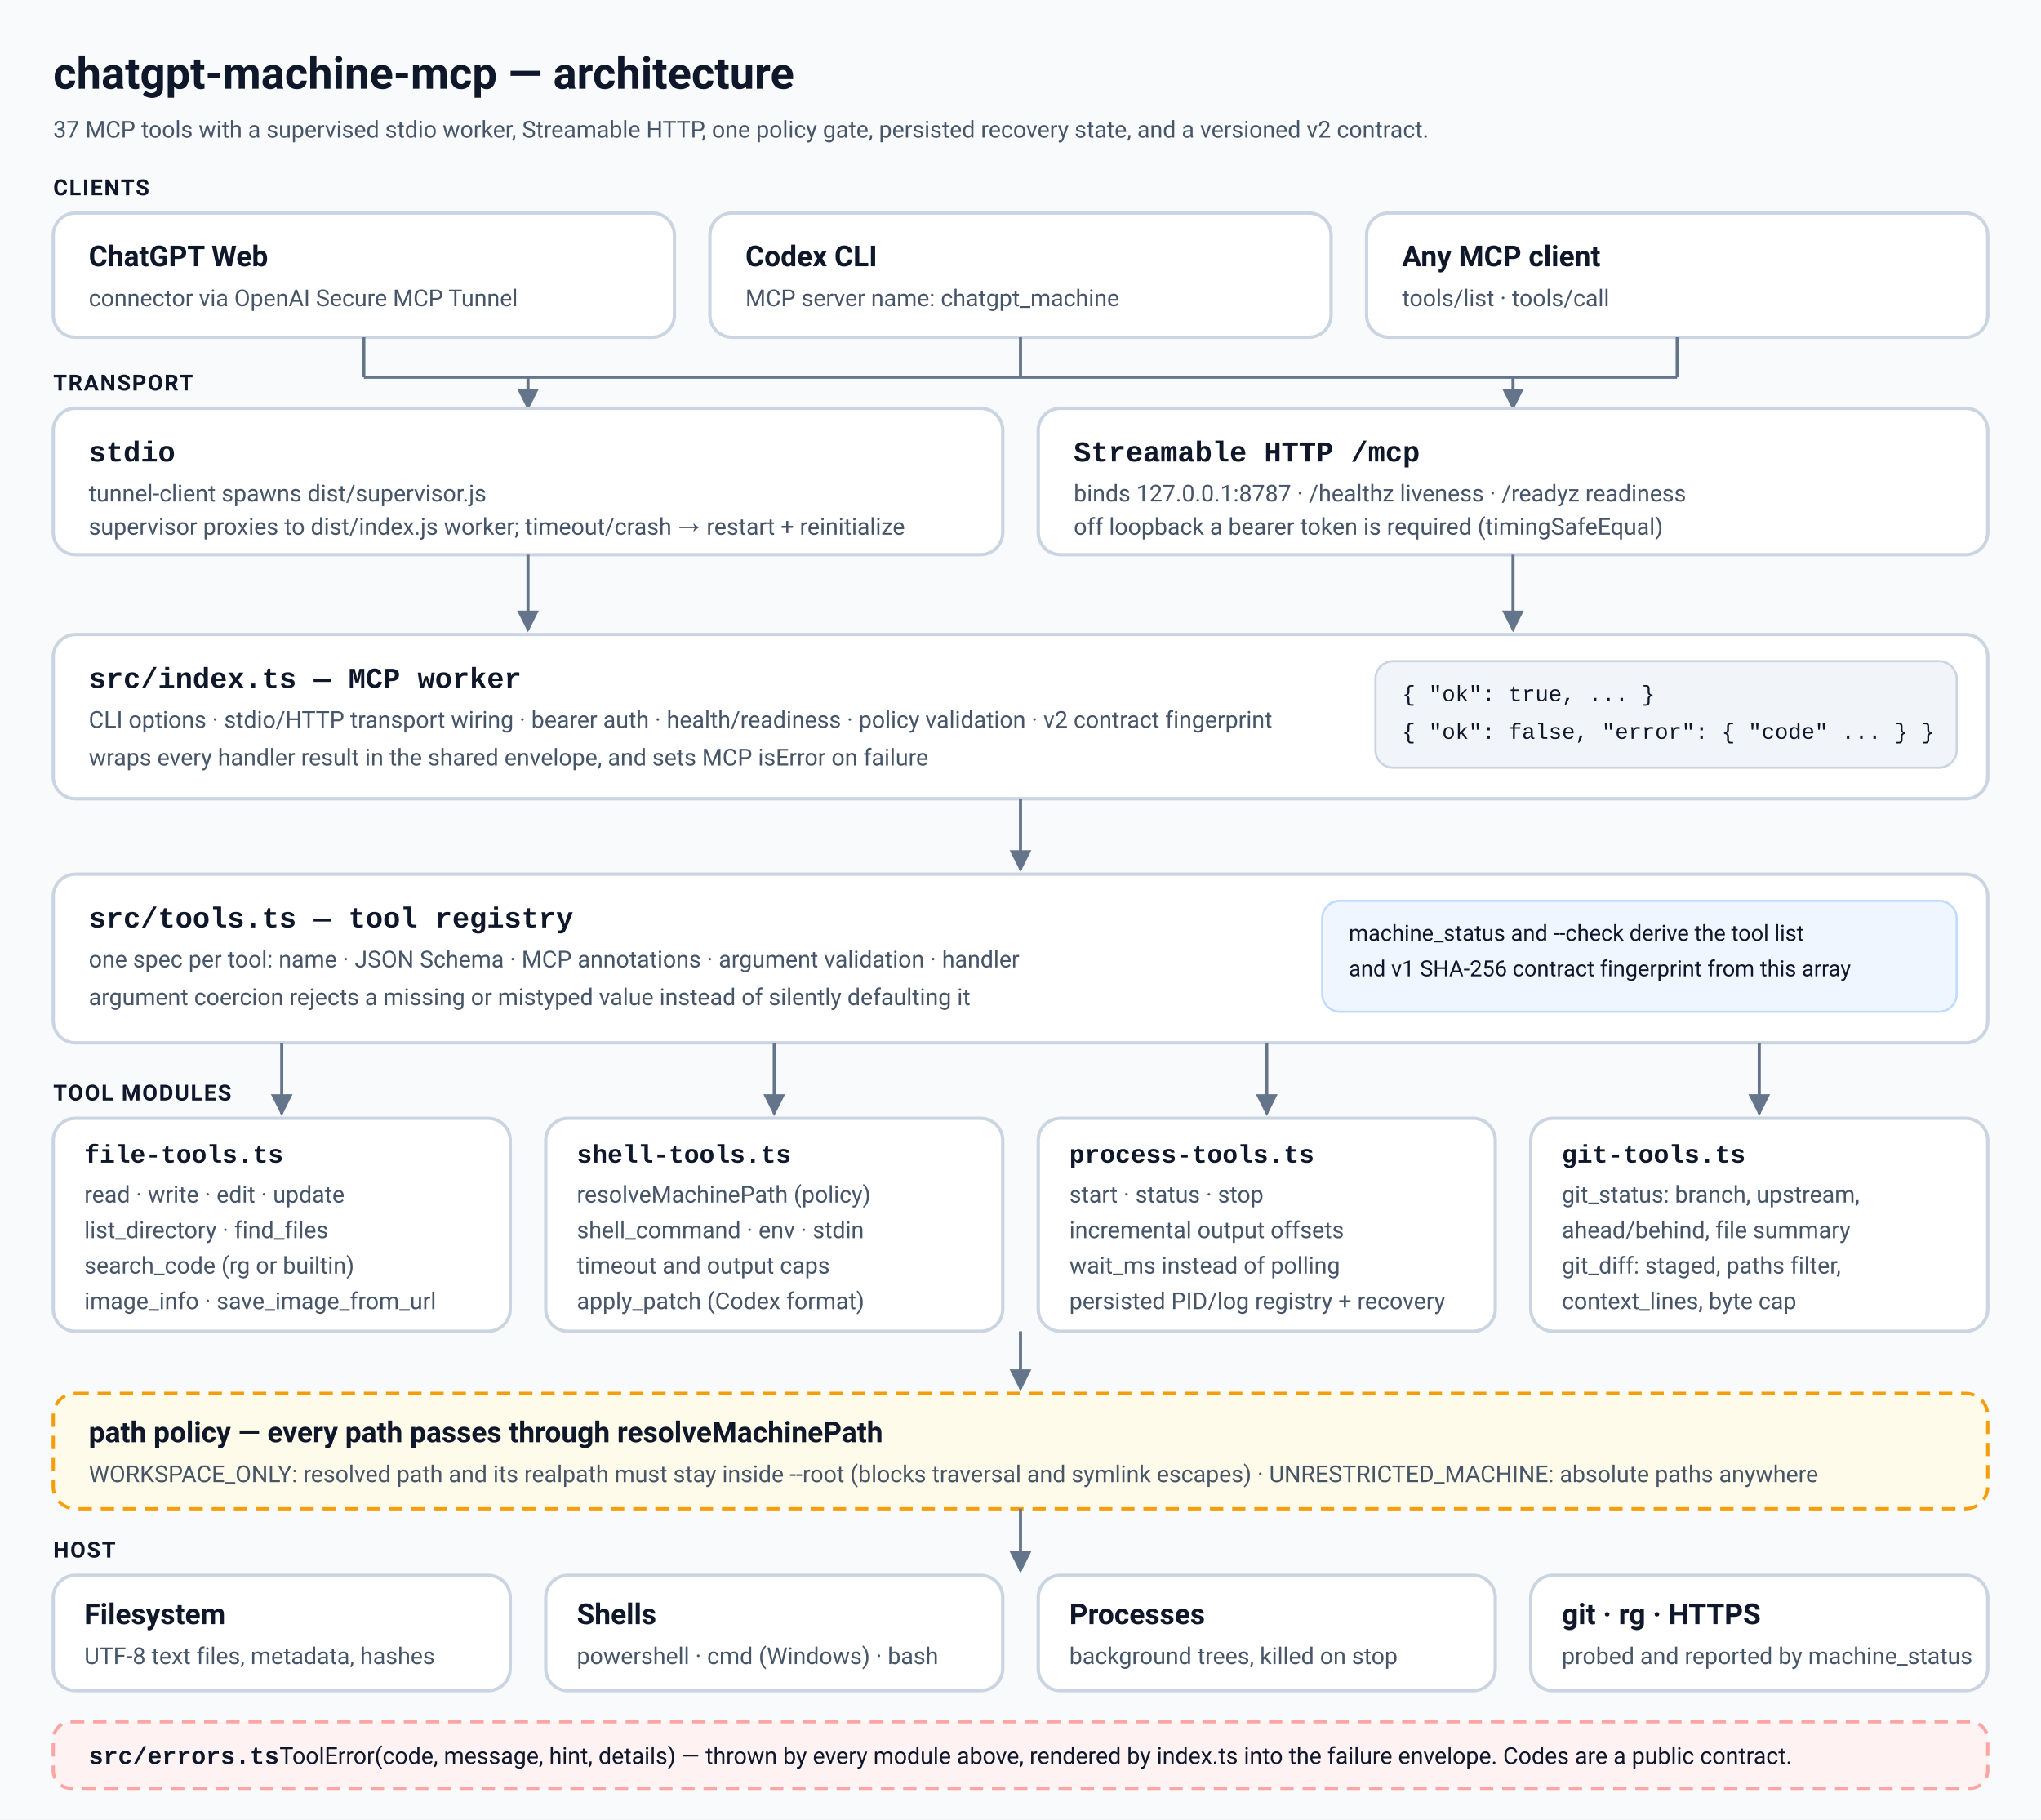
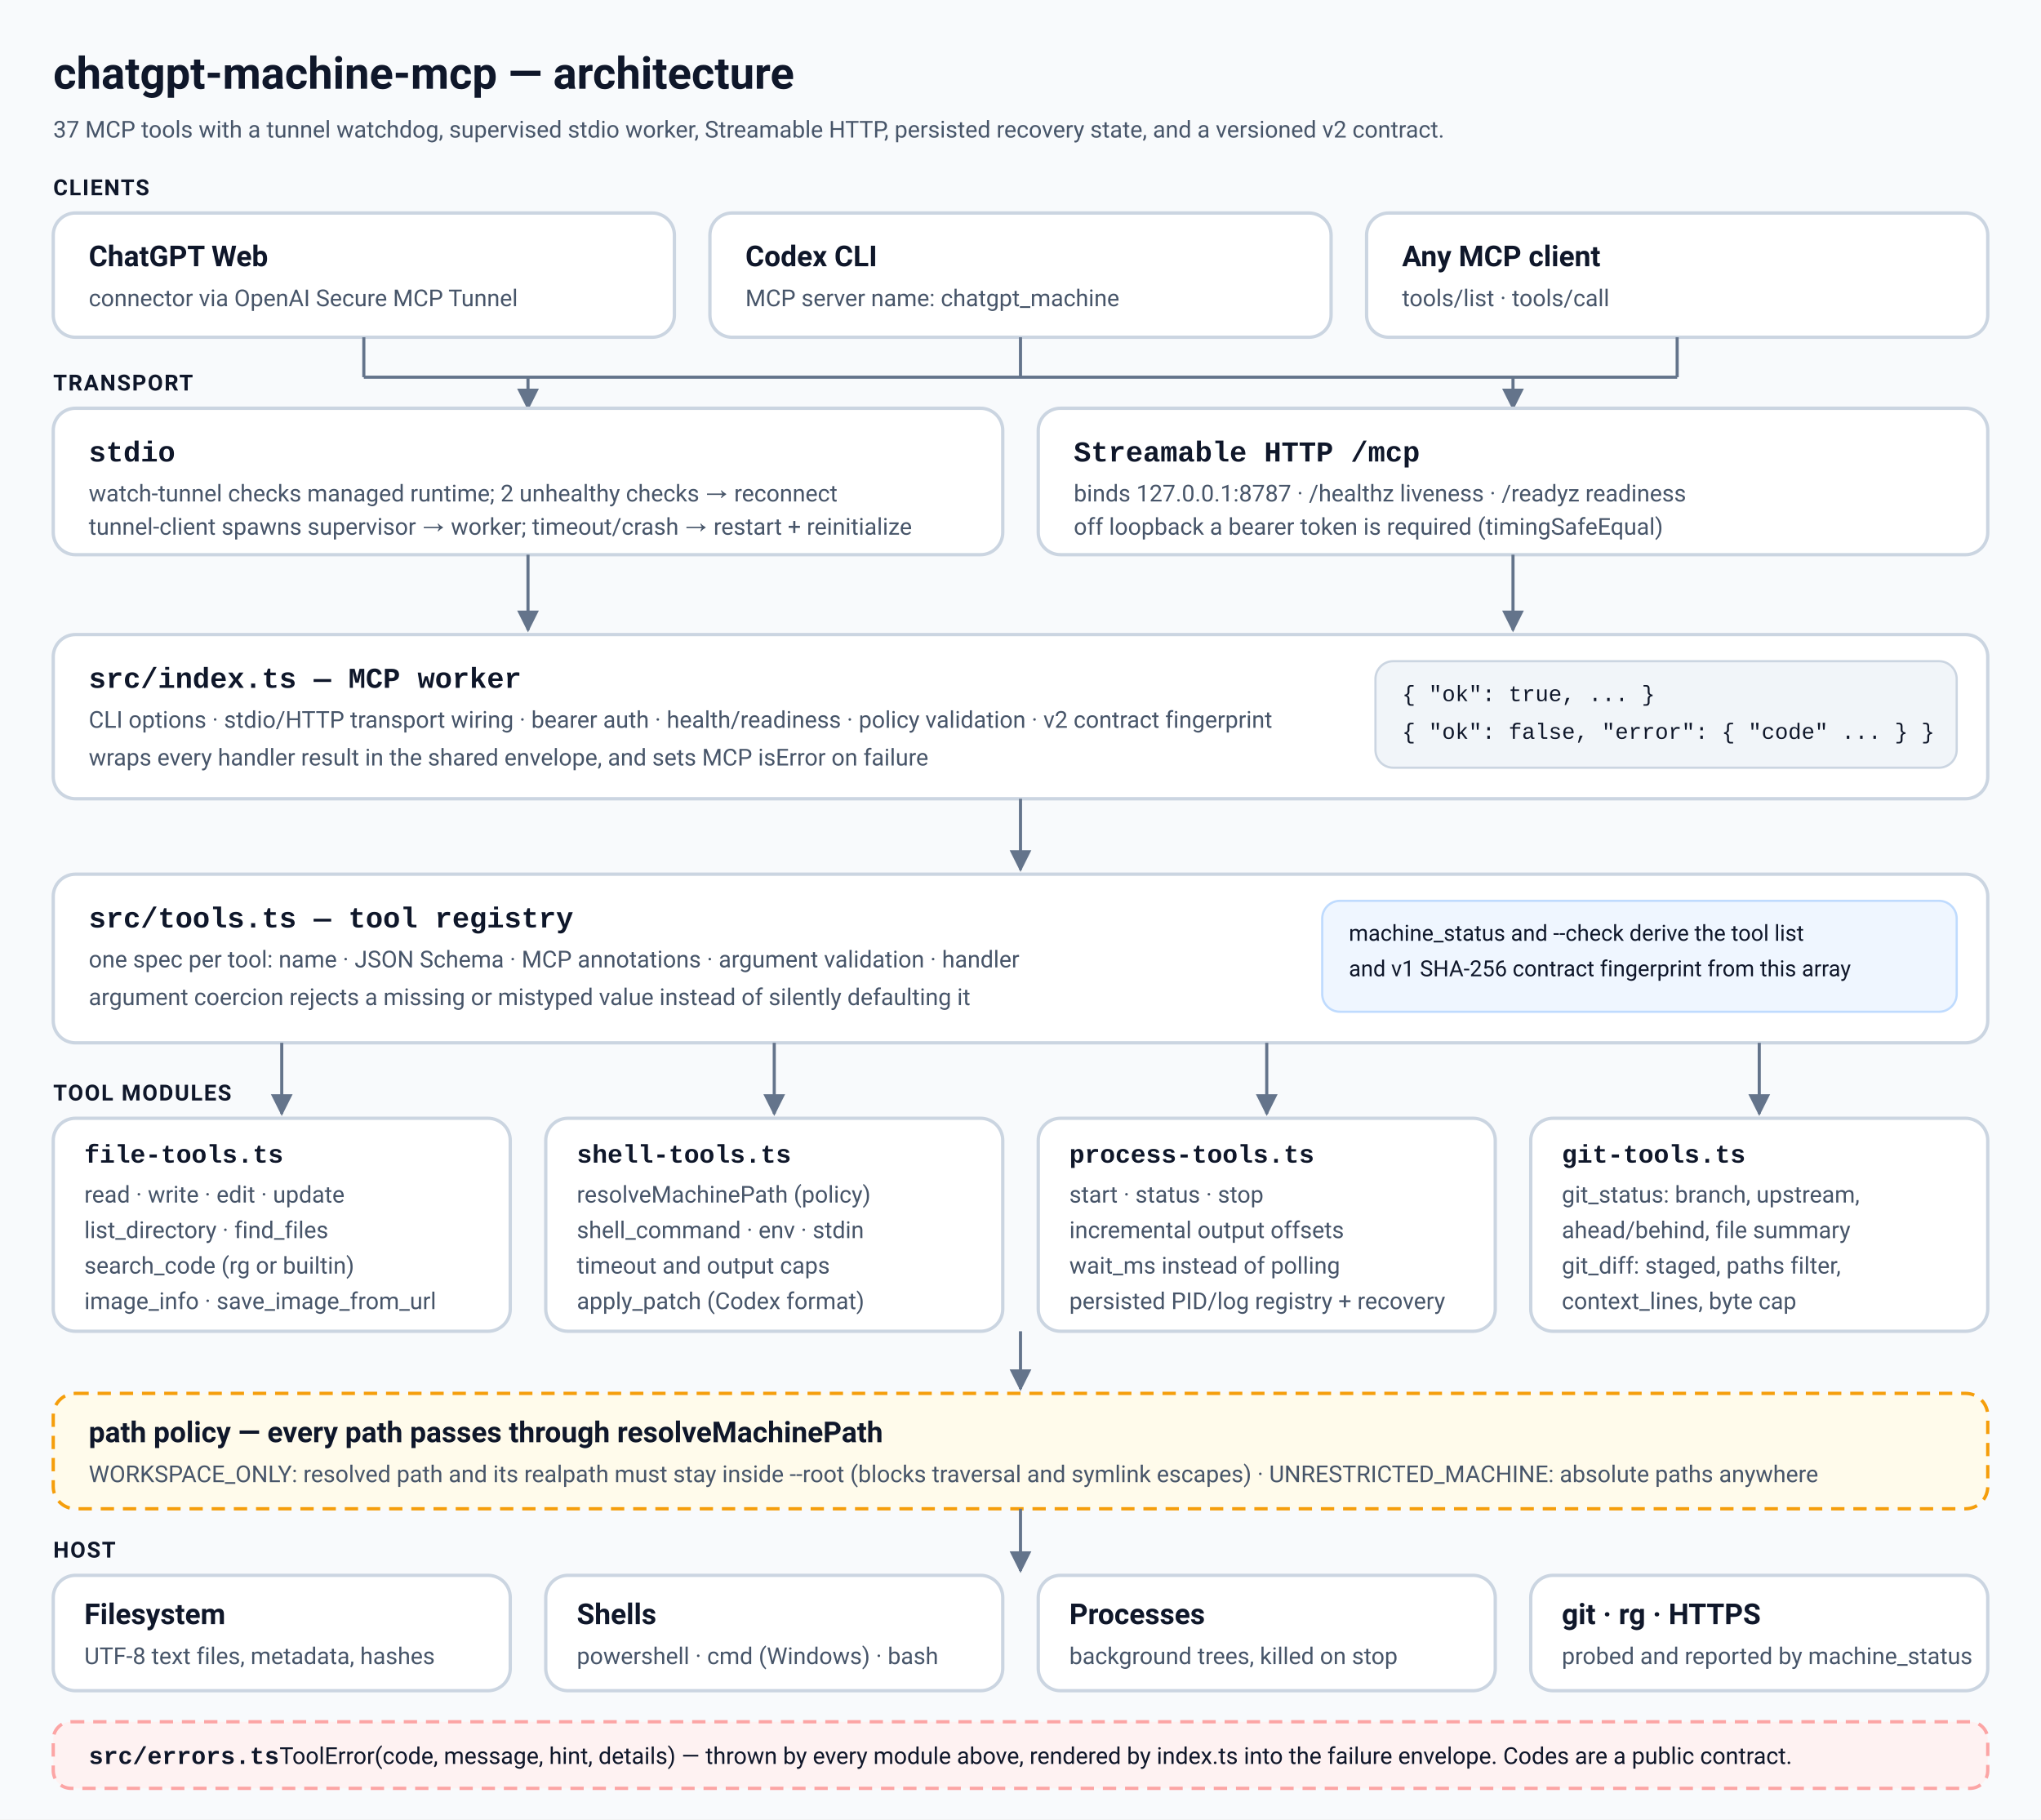
- <svg xmlns="http://www.w3.org/2000/svg" viewBox="0 0 920 820" width="920" height="820" role="img" aria-label="chatgpt-machine-mcp architecture: tunnel stdio passes through a self-healing supervisor into an MCP worker, Streamable HTTP enters the worker directly, tools.ts holds the 37-tool registry, and policy and error contracts guard host access.">
+ <svg xmlns="http://www.w3.org/2000/svg" viewBox="0 0 920 820" width="920" height="820" role="img" aria-label="chatgpt-machine-mcp architecture: a tunnel watchdog reconnects an unhealthy managed runtime, tunnel stdio passes through a self-healing supervisor into an MCP worker, Streamable HTTP enters the worker directly, and policy and error contracts guard host access.">
  <defs>
    <marker id="arrow" viewBox="0 0 10 10" refX="9" refY="5" markerWidth="7" markerHeight="7" orient="auto-start-reverse">
      <path d="M 0 0 L 10 5 L 0 10 z" fill="#64748b" />
    </marker>
    <style>
      .bg   { fill: #f8fafc; }
      .box  { fill: #ffffff; stroke: #cbd5e1; stroke-width: 1.5; }
      .t    { font-family: ui-sans-serif, -apple-system, "Segoe UI", Roboto, Helvetica, Arial, sans-serif; fill: #0f172a; }
      .mono { font-family: ui-monospace, SFMono-Regular, Consolas, "Liberation Mono", monospace; fill: #0f172a; }
      .h    { font-size: 13px; font-weight: 600; }
      .s    { font-size: 10.5px; fill: #475569; }
      .tag  { font-size: 10px; font-weight: 600; letter-spacing: .06em; }
      .line { stroke: #64748b; stroke-width: 1.4; marker-end: url(#arrow); }
    </style>
  </defs>
  <rect class="bg" x="0" y="0" width="920" height="820" />
  <text class="t" x="24" y="40" font-size="20" font-weight="700">chatgpt-machine-mcp — architecture</text>
-   <text class="t s" x="24" y="62">37 MCP tools with a supervised stdio worker, Streamable HTTP, one policy gate, persisted recovery state, and a versioned v2 contract.</text>
+   <text class="t s" x="24" y="62">37 MCP tools with a tunnel watchdog, supervised stdio worker, Streamable HTTP, persisted recovery state, and a versioned v2 contract.</text>
  <text class="t tag" x="24" y="88" fill="#475569">CLIENTS</text>
  <g>
    <rect class="box" x="24" y="96" width="280" height="56" rx="10" />
    <text class="t h" x="40" y="120">ChatGPT Web</text>
    <text class="t s" x="40" y="138">connector via OpenAI Secure MCP Tunnel</text>
    <rect class="box" x="320" y="96" width="280" height="56" rx="10" />
    <text class="t h" x="336" y="120">Codex CLI</text>
    <text class="t s" x="336" y="138">MCP server name: chatgpt_machine</text>
    <rect class="box" x="616" y="96" width="280" height="56" rx="10" />
    <text class="t h" x="632" y="120">Any MCP client</text>
    <text class="t s" x="632" y="138">tools/list · tools/call</text>
  </g>
  <path d="M 164 152 L 164 170 M 460 152 L 460 170 M 756 152 L 756 170 M 164 170 L 756 170" fill="none" stroke="#64748b" stroke-width="1.4" />
  <line class="line" x1="238" y1="170" x2="238" y2="184" />
  <line class="line" x1="682" y1="170" x2="682" y2="184" />
  <text class="t tag" x="24" y="176" fill="#475569">TRANSPORT</text>
  <g>
    <rect class="box" x="24" y="184" width="428" height="66" rx="10" stroke="#94a3b8" />
    <text class="mono h" x="40" y="208">stdio</text>
-     <text class="t s" x="40" y="226">tunnel-client spawns dist/supervisor.js</text>
-     <text class="t s" x="40" y="241">supervisor proxies to dist/index.js worker; timeout/crash → restart + reinitialize</text>
+     <text class="t s" x="40" y="226">watch-tunnel checks managed runtime; 2 unhealthy checks → reconnect</text>
+     <text class="t s" x="40" y="241">tunnel-client spawns supervisor → worker; timeout/crash → restart + reinitialize</text>
    <rect class="box" x="468" y="184" width="428" height="66" rx="10" stroke="#94a3b8" />
    <text class="mono h" x="484" y="208">Streamable HTTP  /mcp</text>
    <text class="t s" x="484" y="226">binds 127.0.0.1:8787 · /healthz liveness · /readyz readiness</text>
    <text class="t s" x="484" y="241">off loopback a bearer token is required (timingSafeEqual)</text>
  </g>
  <line class="line" x1="238" y1="250" x2="238" y2="284" />
  <line class="line" x1="682" y1="250" x2="682" y2="284" />
  <g>
    <rect class="box" x="24" y="286" width="872" height="74" rx="10" />
    <text class="mono h" x="40" y="310">src/index.ts — MCP worker</text>
    <text class="t s" x="40" y="328">CLI options · stdio/HTTP transport wiring · bearer auth · health/readiness · policy validation · v2 contract fingerprint</text>
    <text class="t s" x="40" y="345">wraps every handler result in the shared envelope, and sets MCP isError on failure</text>
    <rect x="620" y="298" width="262" height="48" rx="8" fill="#f1f5f9" stroke="#cbd5e1" />
    <text class="mono" x="632" y="316" font-size="10" fill="#0f172a">{ "ok": true, ... }</text>
    <text class="mono" x="632" y="333" font-size="10" fill="#b91c1c">{ "ok": false, "error": { "code" ... } }</text>
  </g>
  <line class="line" x1="460" y1="360" x2="460" y2="392" />
  <g>
    <rect class="box" x="24" y="394" width="872" height="76" rx="10" stroke="#2563eb" stroke-width="2" />
    <text class="mono h" x="40" y="418" fill="#1d4ed8">src/tools.ts — tool registry</text>
    <text class="t s" x="40" y="436">one spec per tool: name · JSON Schema · MCP annotations · argument validation · handler</text>
    <text class="t s" x="40" y="453">argument coercion rejects a missing or mistyped value instead of silently defaulting it</text>
    <rect x="596" y="406" width="286" height="50" rx="8" fill="#eff6ff" stroke="#bfdbfe" />
    <text class="t" x="608" y="424" font-size="10" fill="#1e40af">machine_status and --check derive the tool list</text>
    <text class="t" x="608" y="440" font-size="10" fill="#1e40af">and v1 SHA-256 contract fingerprint from this array</text>
  </g>
  <line class="line" x1="127" y1="470" x2="127" y2="502" />
  <line class="line" x1="349" y1="470" x2="349" y2="502" />
  <line class="line" x1="571" y1="470" x2="571" y2="502" />
  <line class="line" x1="793" y1="470" x2="793" y2="502" />
  <text class="t tag" x="24" y="496" fill="#475569">TOOL MODULES</text>
  <g>
    <rect class="box" x="24" y="504" width="206" height="96" rx="10" />
    <text class="mono" x="38" y="524" font-size="11.5" font-weight="600">file-tools.ts</text>
    <text class="t s" x="38" y="542">read · write · edit · update</text>
    <text class="t s" x="38" y="558">list_directory · find_files</text>
    <text class="t s" x="38" y="574">search_code (rg or builtin)</text>
    <text class="t s" x="38" y="590">image_info · save_image_from_url</text>
    <rect class="box" x="246" y="504" width="206" height="96" rx="10" />
    <text class="mono" x="260" y="524" font-size="11.5" font-weight="600">shell-tools.ts</text>
    <text class="t s" x="260" y="542">resolveMachinePath (policy)</text>
    <text class="t s" x="260" y="558">shell_command · env · stdin</text>
    <text class="t s" x="260" y="574">timeout and output caps</text>
    <text class="t s" x="260" y="590">apply_patch (Codex format)</text>
    <rect class="box" x="468" y="504" width="206" height="96" rx="10" />
    <text class="mono" x="482" y="524" font-size="11.5" font-weight="600">process-tools.ts</text>
    <text class="t s" x="482" y="542">start · status · stop</text>
    <text class="t s" x="482" y="558">incremental output offsets</text>
    <text class="t s" x="482" y="574">wait_ms instead of polling</text>
    <text class="t s" x="482" y="590">persisted PID/log registry + recovery</text>
    <rect class="box" x="690" y="504" width="206" height="96" rx="10" />
    <text class="mono" x="704" y="524" font-size="11.5" font-weight="600">git-tools.ts</text>
    <text class="t s" x="704" y="542">git_status: branch, upstream,</text>
    <text class="t s" x="704" y="558">ahead/behind, file summary</text>
    <text class="t s" x="704" y="574">git_diff: staged, paths filter,</text>
    <text class="t s" x="704" y="590">context_lines, byte cap</text>
  </g>
  <line class="line" x1="460" y1="600" x2="460" y2="626" />
  <g>
    <rect x="24" y="628" width="872" height="52" rx="10" fill="#fffbeb" stroke="#f59e0b" stroke-width="1.5" stroke-dasharray="6 4" />
    <text class="t h" x="40" y="650" fill="#92400e">path policy — every path passes through resolveMachinePath</text>
    <text class="t s" x="40" y="668" fill="#92400e">WORKSPACE_ONLY: resolved path and its realpath must stay inside --root (blocks traversal and symlink escapes) · UNRESTRICTED_MACHINE: absolute paths anywhere</text>
  </g>
  <line class="line" x1="460" y1="680" x2="460" y2="708" />
  <text class="t tag" x="24" y="702" fill="#475569">HOST</text>
  <g>
    <rect class="box" x="24" y="710" width="206" height="52" rx="10" stroke="#a78bfa" />
    <text class="t h" x="38" y="732" fill="#5b21b6">Filesystem</text>
    <text class="t s" x="38" y="750">UTF-8 text files, metadata, hashes</text>
    <rect class="box" x="246" y="710" width="206" height="52" rx="10" stroke="#a78bfa" />
    <text class="t h" x="260" y="732" fill="#5b21b6">Shells</text>
    <text class="t s" x="260" y="750">powershell · cmd (Windows) · bash</text>
    <rect class="box" x="468" y="710" width="206" height="52" rx="10" stroke="#a78bfa" />
    <text class="t h" x="482" y="732" fill="#5b21b6">Processes</text>
    <text class="t s" x="482" y="750">background trees, killed on stop</text>
    <rect class="box" x="690" y="710" width="206" height="52" rx="10" stroke="#a78bfa" />
    <text class="t h" x="704" y="732" fill="#5b21b6">git · rg · HTTPS</text>
    <text class="t s" x="704" y="750">probed and reported by machine_status</text>
  </g>
  <g>
    <rect x="24" y="776" width="872" height="30" rx="8" fill="#fef2f2" stroke="#fca5a5" stroke-width="1.5" stroke-dasharray="6 4" />
    <text class="mono" x="40" y="795" font-size="11" font-weight="600" fill="#b91c1c">src/errors.ts</text>
    <text class="t" x="126" y="795" font-size="10.5" fill="#7f1d1d">ToolError(code, message, hint, details) — thrown by every module above, rendered by index.ts into the failure envelope. Codes are a public contract.</text>
  </g>
</svg>
